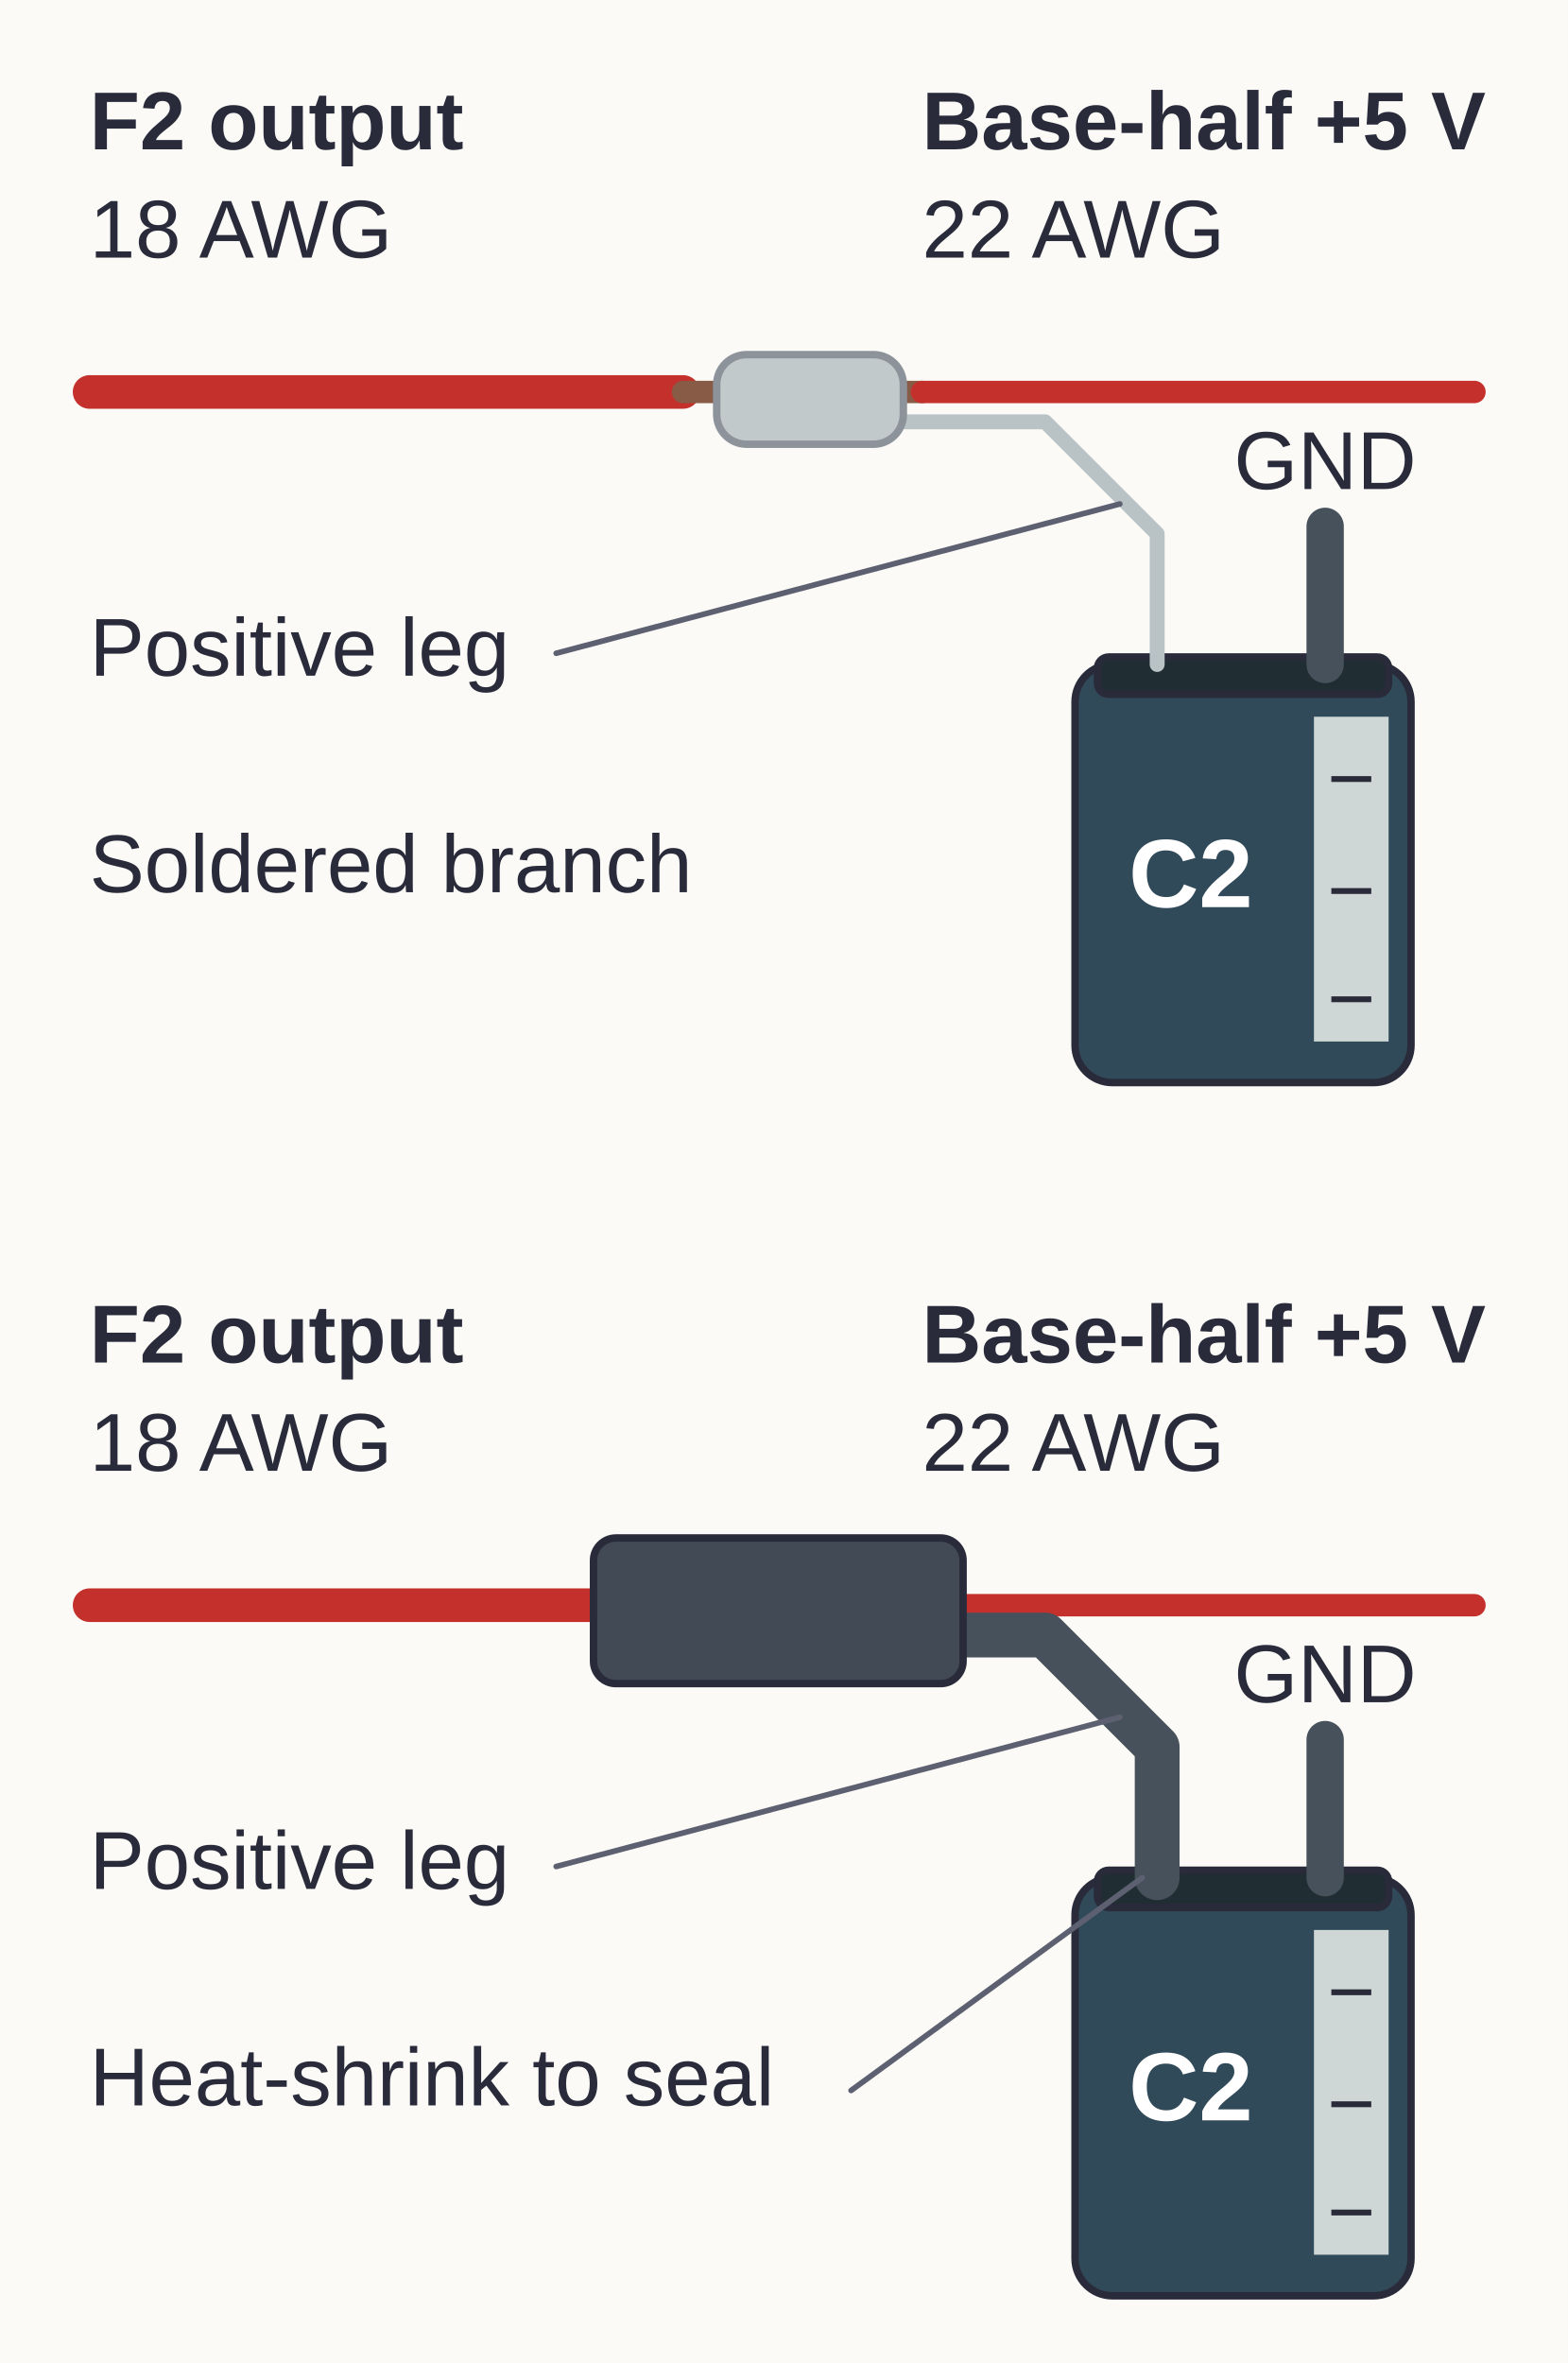
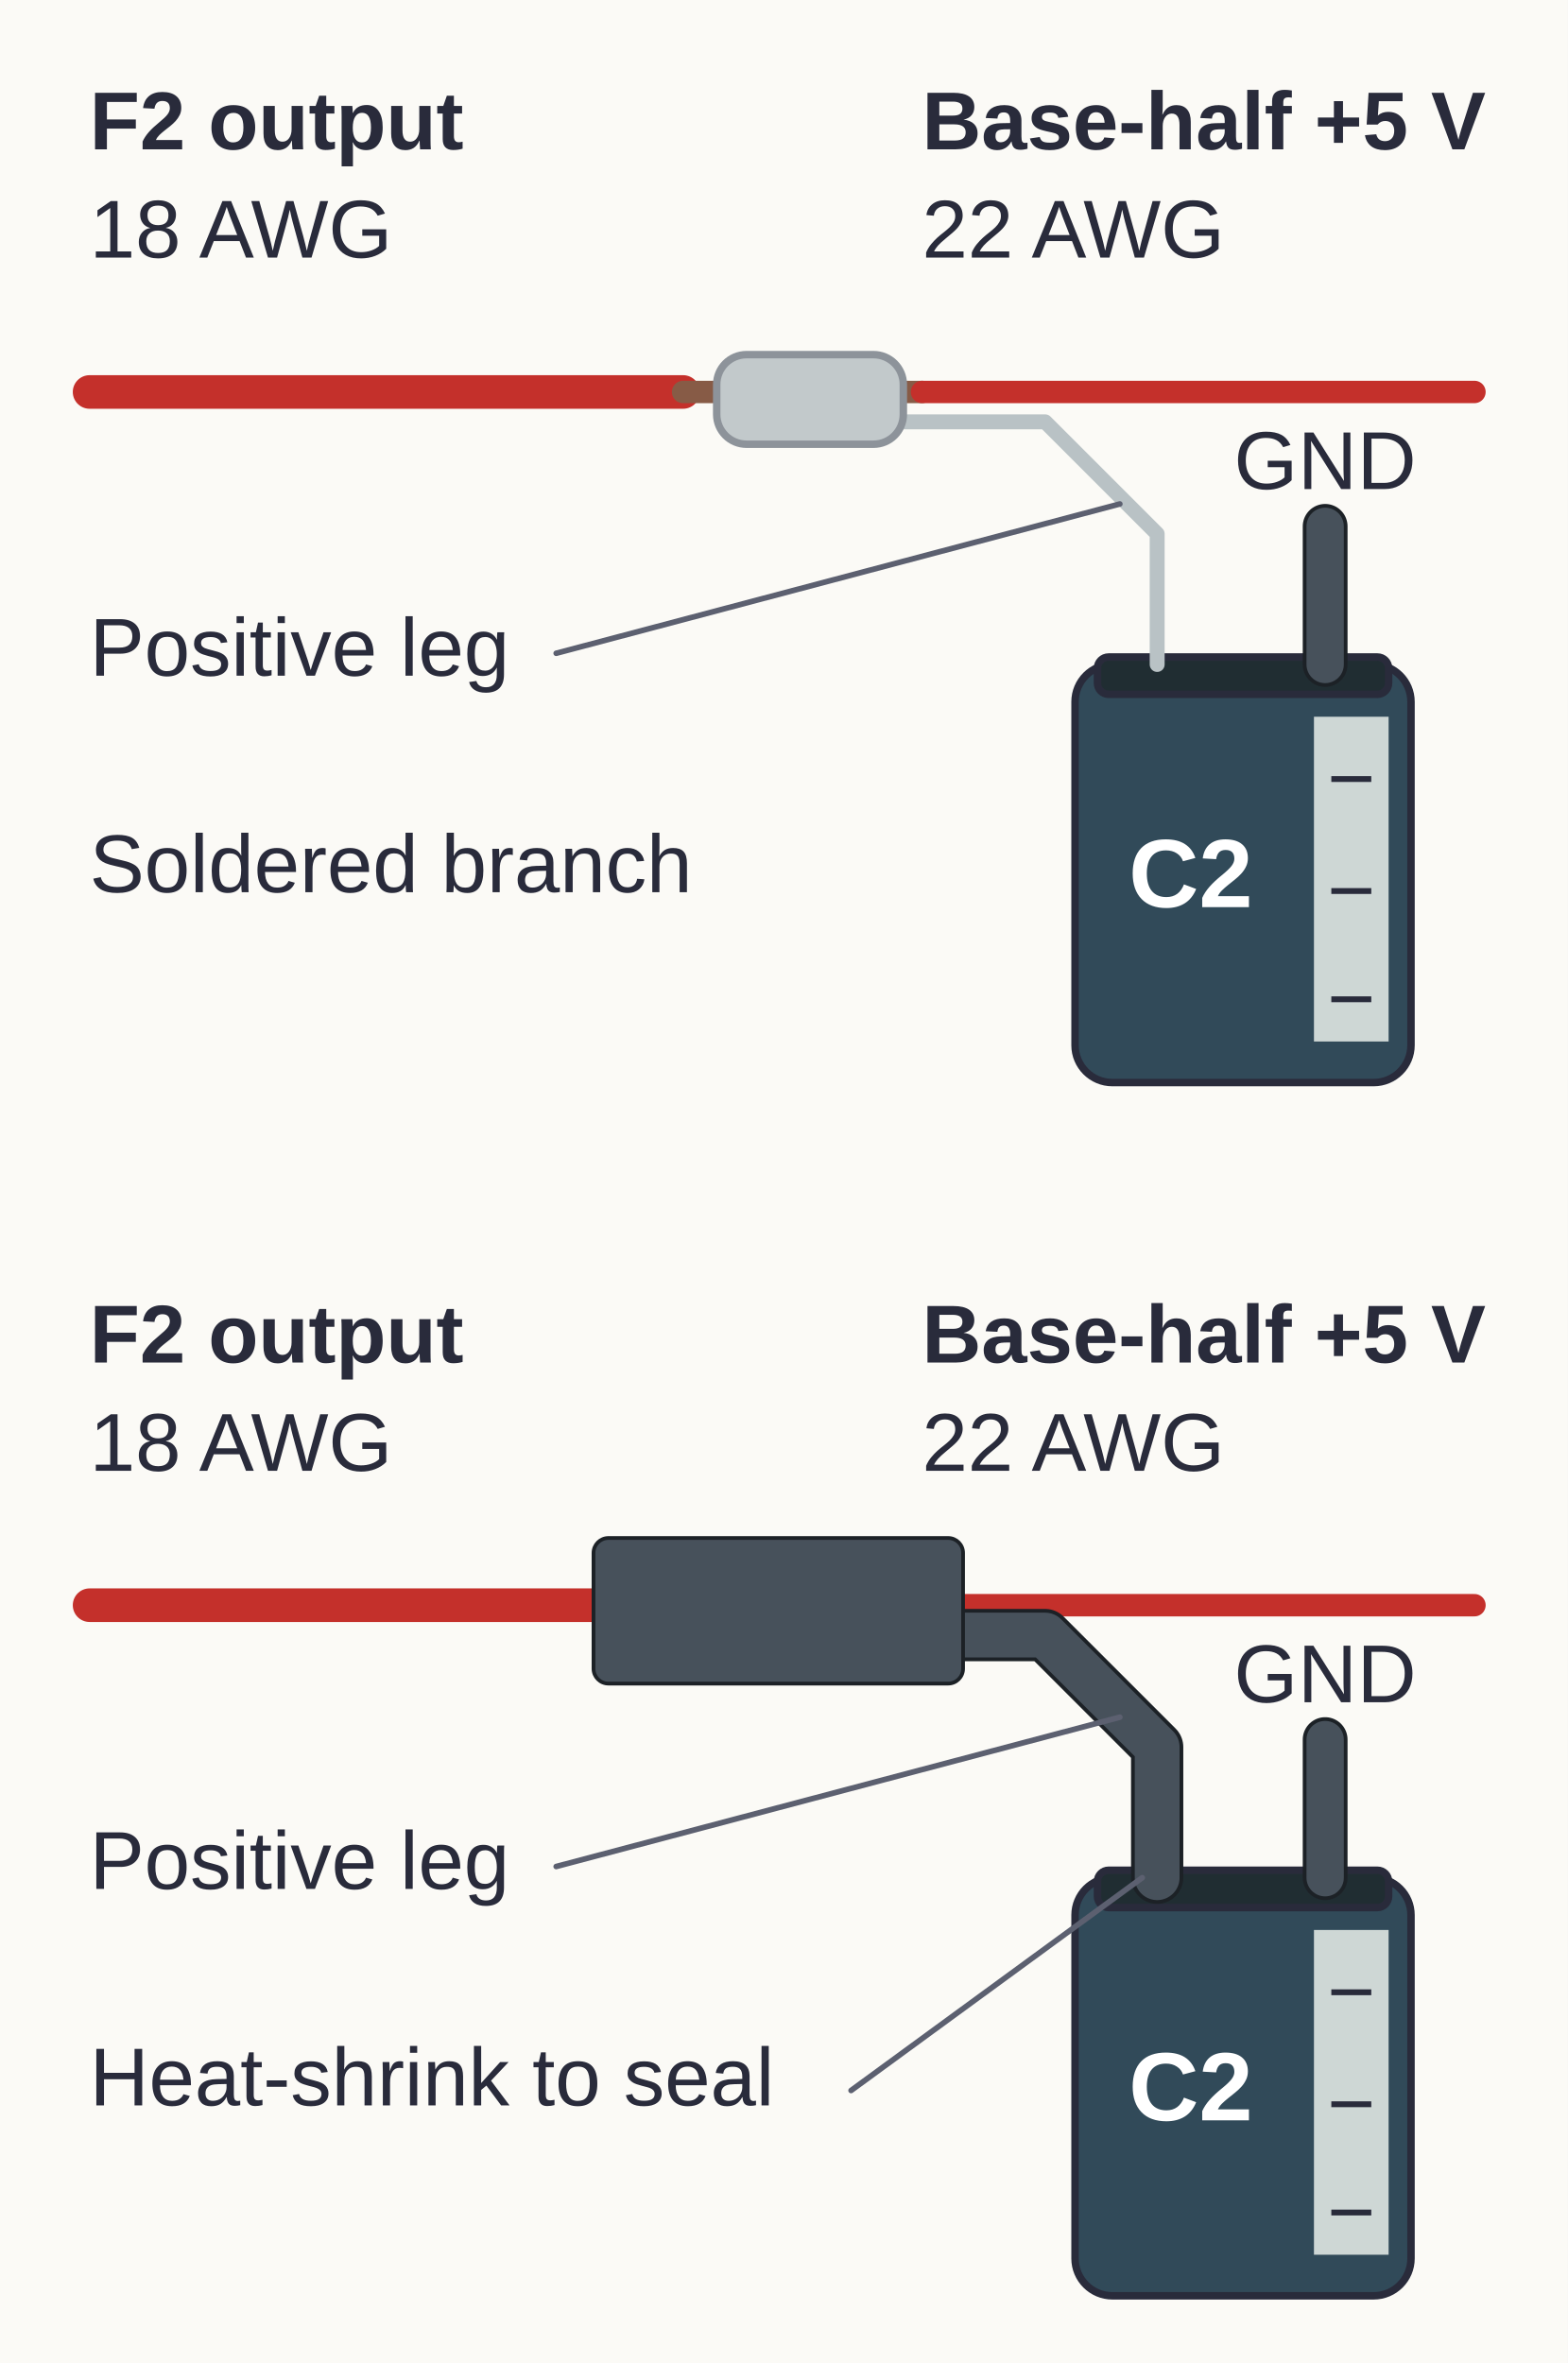
<svg xmlns="http://www.w3.org/2000/svg" viewBox="0 80 420 633" width="420" height="633" role="img">
  <defs>
    <marker id="arrow" viewBox="0 0 10 10" refX="8" refY="5" markerWidth="7" markerHeight="7" orient="auto-start-reverse">
      <path d="M0 0 L10 5 L0 10z" fill="#2f6fb5" />
    </marker>
  </defs>
  <rect x="0" y="80" width="420" height="633" fill="#fbfaf6" />
  <text x="24" y="120" font-family="Arial,Helvetica,sans-serif" font-size="22" fill="#292b3b" font-weight="700" text-anchor="start">F2 output</text>
  <text x="24" y="149" font-family="Arial,Helvetica,sans-serif" font-size="22" fill="#292b3b" font-weight="400" text-anchor="start">18 AWG</text>
  <text x="247" y="120" font-family="Arial,Helvetica,sans-serif" font-size="22" fill="#292b3b" font-weight="700" text-anchor="start">Base-half +5 V</text>
  <text x="247" y="149" font-family="Arial,Helvetica,sans-serif" font-size="22" fill="#292b3b" font-weight="400" text-anchor="start">22 AWG</text>
  <path d="M24 185 L183 185" fill="none" stroke="#c4302b" stroke-width="9" stroke-linejoin="round" stroke-linecap="round" />
  <path d="M183 185 L247 185" fill="none" stroke="#875b46" stroke-width="6" stroke-linejoin="round" stroke-linecap="round" />
  <path d="M247 185 L395 185" fill="none" stroke="#c4302b" stroke-width="6" stroke-linejoin="round" stroke-linecap="round" />
  <rect x="288" y="258" width="90" height="112" rx="10" fill="#314a59" stroke="#292b3b" stroke-width="2" />
  <rect x="352" y="272" width="20" height="87" rx="0" fill="#ced7d5" stroke="none" stroke-width="2" />
  <rect x="294" y="256" width="78" height="10" rx="3" fill="#202d32" stroke="#292b3b" stroke-width="2" />
  <text x="319" y="323" font-family="Arial,Helvetica,sans-serif" font-size="26" fill="#fff" font-weight="700" text-anchor="middle">C2</text>
  <text x="362" y="296" font-family="Arial,Helvetica,sans-serif" font-size="22" fill="#292b3b" font-weight="400" text-anchor="middle">−</text>
  <text x="362" y="326" font-family="Arial,Helvetica,sans-serif" font-size="22" fill="#292b3b" font-weight="400" text-anchor="middle">−</text>
  <text x="362" y="355" font-family="Arial,Helvetica,sans-serif" font-size="22" fill="#292b3b" font-weight="400" text-anchor="middle">−</text>
  <path d="M200 193 L280 193 L310 223 L310 258" fill="none" stroke="#b9c2c5" stroke-width="4" stroke-linejoin="round" stroke-linecap="round" />
+   <path d="M355 258 L355 221" fill="none" stroke="#1c2126" stroke-width="12" stroke-linejoin="round" stroke-linecap="round" />
  <path d="M355 258 L355 221" fill="none" stroke="#47515b" stroke-width="10" stroke-linejoin="round" stroke-linecap="round" />
  <text x="355" y="211" font-family="Arial,Helvetica,sans-serif" font-size="22" fill="#292b3b" font-weight="400" text-anchor="middle">GND</text>
  <rect x="192" y="175" width="50" height="24" rx="8" fill="#c2c9cb" stroke="#8d939a" stroke-width="2" />
  <text x="24" y="261" font-family="Arial,Helvetica,sans-serif" font-size="22" fill="#292b3b" font-weight="400" text-anchor="start">Positive leg</text>
  <path d="M149 255 L300 215" fill="none" stroke="#5c6070" stroke-width="1.5" stroke-linejoin="round" stroke-linecap="round" />
  <text x="24" y="319" font-family="Arial,Helvetica,sans-serif" font-size="22" fill="#292b3b" font-weight="400" text-anchor="start">Soldered branch</text>
  <text x="24" y="445" font-family="Arial,Helvetica,sans-serif" font-size="22" fill="#292b3b" font-weight="700" text-anchor="start">F2 output</text>
  <text x="24" y="474" font-family="Arial,Helvetica,sans-serif" font-size="22" fill="#292b3b" font-weight="400" text-anchor="start">18 AWG</text>
  <text x="247" y="445" font-family="Arial,Helvetica,sans-serif" font-size="22" fill="#292b3b" font-weight="700" text-anchor="start">Base-half +5 V</text>
  <text x="247" y="474" font-family="Arial,Helvetica,sans-serif" font-size="22" fill="#292b3b" font-weight="400" text-anchor="start">22 AWG</text>
  <path d="M24 510 L183 510" fill="none" stroke="#c4302b" stroke-width="9" stroke-linejoin="round" stroke-linecap="round" />
  <path d="M183 510 L247 510" fill="none" stroke="#875b46" stroke-width="6" stroke-linejoin="round" stroke-linecap="round" />
  <path d="M247 510 L395 510" fill="none" stroke="#c4302b" stroke-width="6" stroke-linejoin="round" stroke-linecap="round" />
  <rect x="288" y="583" width="90" height="112" rx="10" fill="#314a59" stroke="#292b3b" stroke-width="2" />
  <rect x="352" y="597" width="20" height="87" rx="0" fill="#ced7d5" stroke="none" stroke-width="2" />
  <rect x="294" y="581" width="78" height="10" rx="3" fill="#202d32" stroke="#292b3b" stroke-width="2" />
  <text x="319" y="648" font-family="Arial,Helvetica,sans-serif" font-size="26" fill="#fff" font-weight="700" text-anchor="middle">C2</text>
  <text x="362" y="621" font-family="Arial,Helvetica,sans-serif" font-size="22" fill="#292b3b" font-weight="400" text-anchor="middle">−</text>
  <text x="362" y="651" font-family="Arial,Helvetica,sans-serif" font-size="22" fill="#292b3b" font-weight="400" text-anchor="middle">−</text>
  <text x="362" y="680" font-family="Arial,Helvetica,sans-serif" font-size="22" fill="#292b3b" font-weight="400" text-anchor="middle">−</text>
  <path d="M200 518 L280 518 L310 548 L310 583" fill="none" stroke="#b9c2c5" stroke-width="4" stroke-linejoin="round" stroke-linecap="round" />
+   <path d="M355 583 L355 546" fill="none" stroke="#1c2126" stroke-width="12" stroke-linejoin="round" stroke-linecap="round" />
  <path d="M355 583 L355 546" fill="none" stroke="#47515b" stroke-width="10" stroke-linejoin="round" stroke-linecap="round" />
  <text x="355" y="536" font-family="Arial,Helvetica,sans-serif" font-size="22" fill="#292b3b" font-weight="400" text-anchor="middle">GND</text>
+   <path d="M200 518 L280 518 L310 548 L310 583" fill="none" stroke="#1c2126" stroke-width="14" stroke-linejoin="round" stroke-linecap="round" />
  <path d="M200 518 L280 518 L310 548 L310 583" fill="none" stroke="#47515b" stroke-width="12" stroke-linejoin="round" stroke-linecap="round" />
-   <rect x="159" y="492" width="99" height="39" rx="6" fill="#424b55" stroke="#292b3b" stroke-width="2" />
+   <rect x="159" y="492" width="99" height="39" rx="4" fill="#47515b" stroke="#1c2126" stroke-width="1" />
  <text x="24" y="586" font-family="Arial,Helvetica,sans-serif" font-size="22" fill="#292b3b" font-weight="400" text-anchor="start">Positive leg</text>
  <path d="M149 580 L300 540" fill="none" stroke="#5c6070" stroke-width="1.5" stroke-linejoin="round" stroke-linecap="round" />
  <text x="24" y="644" font-family="Arial,Helvetica,sans-serif" font-size="22" fill="#292b3b" font-weight="400" text-anchor="start">Heat-shrink to seal</text>
  <path d="M228 640 L306 583" fill="none" stroke="#5c6070" stroke-width="1.5" stroke-linejoin="round" stroke-linecap="round" />
</svg>
